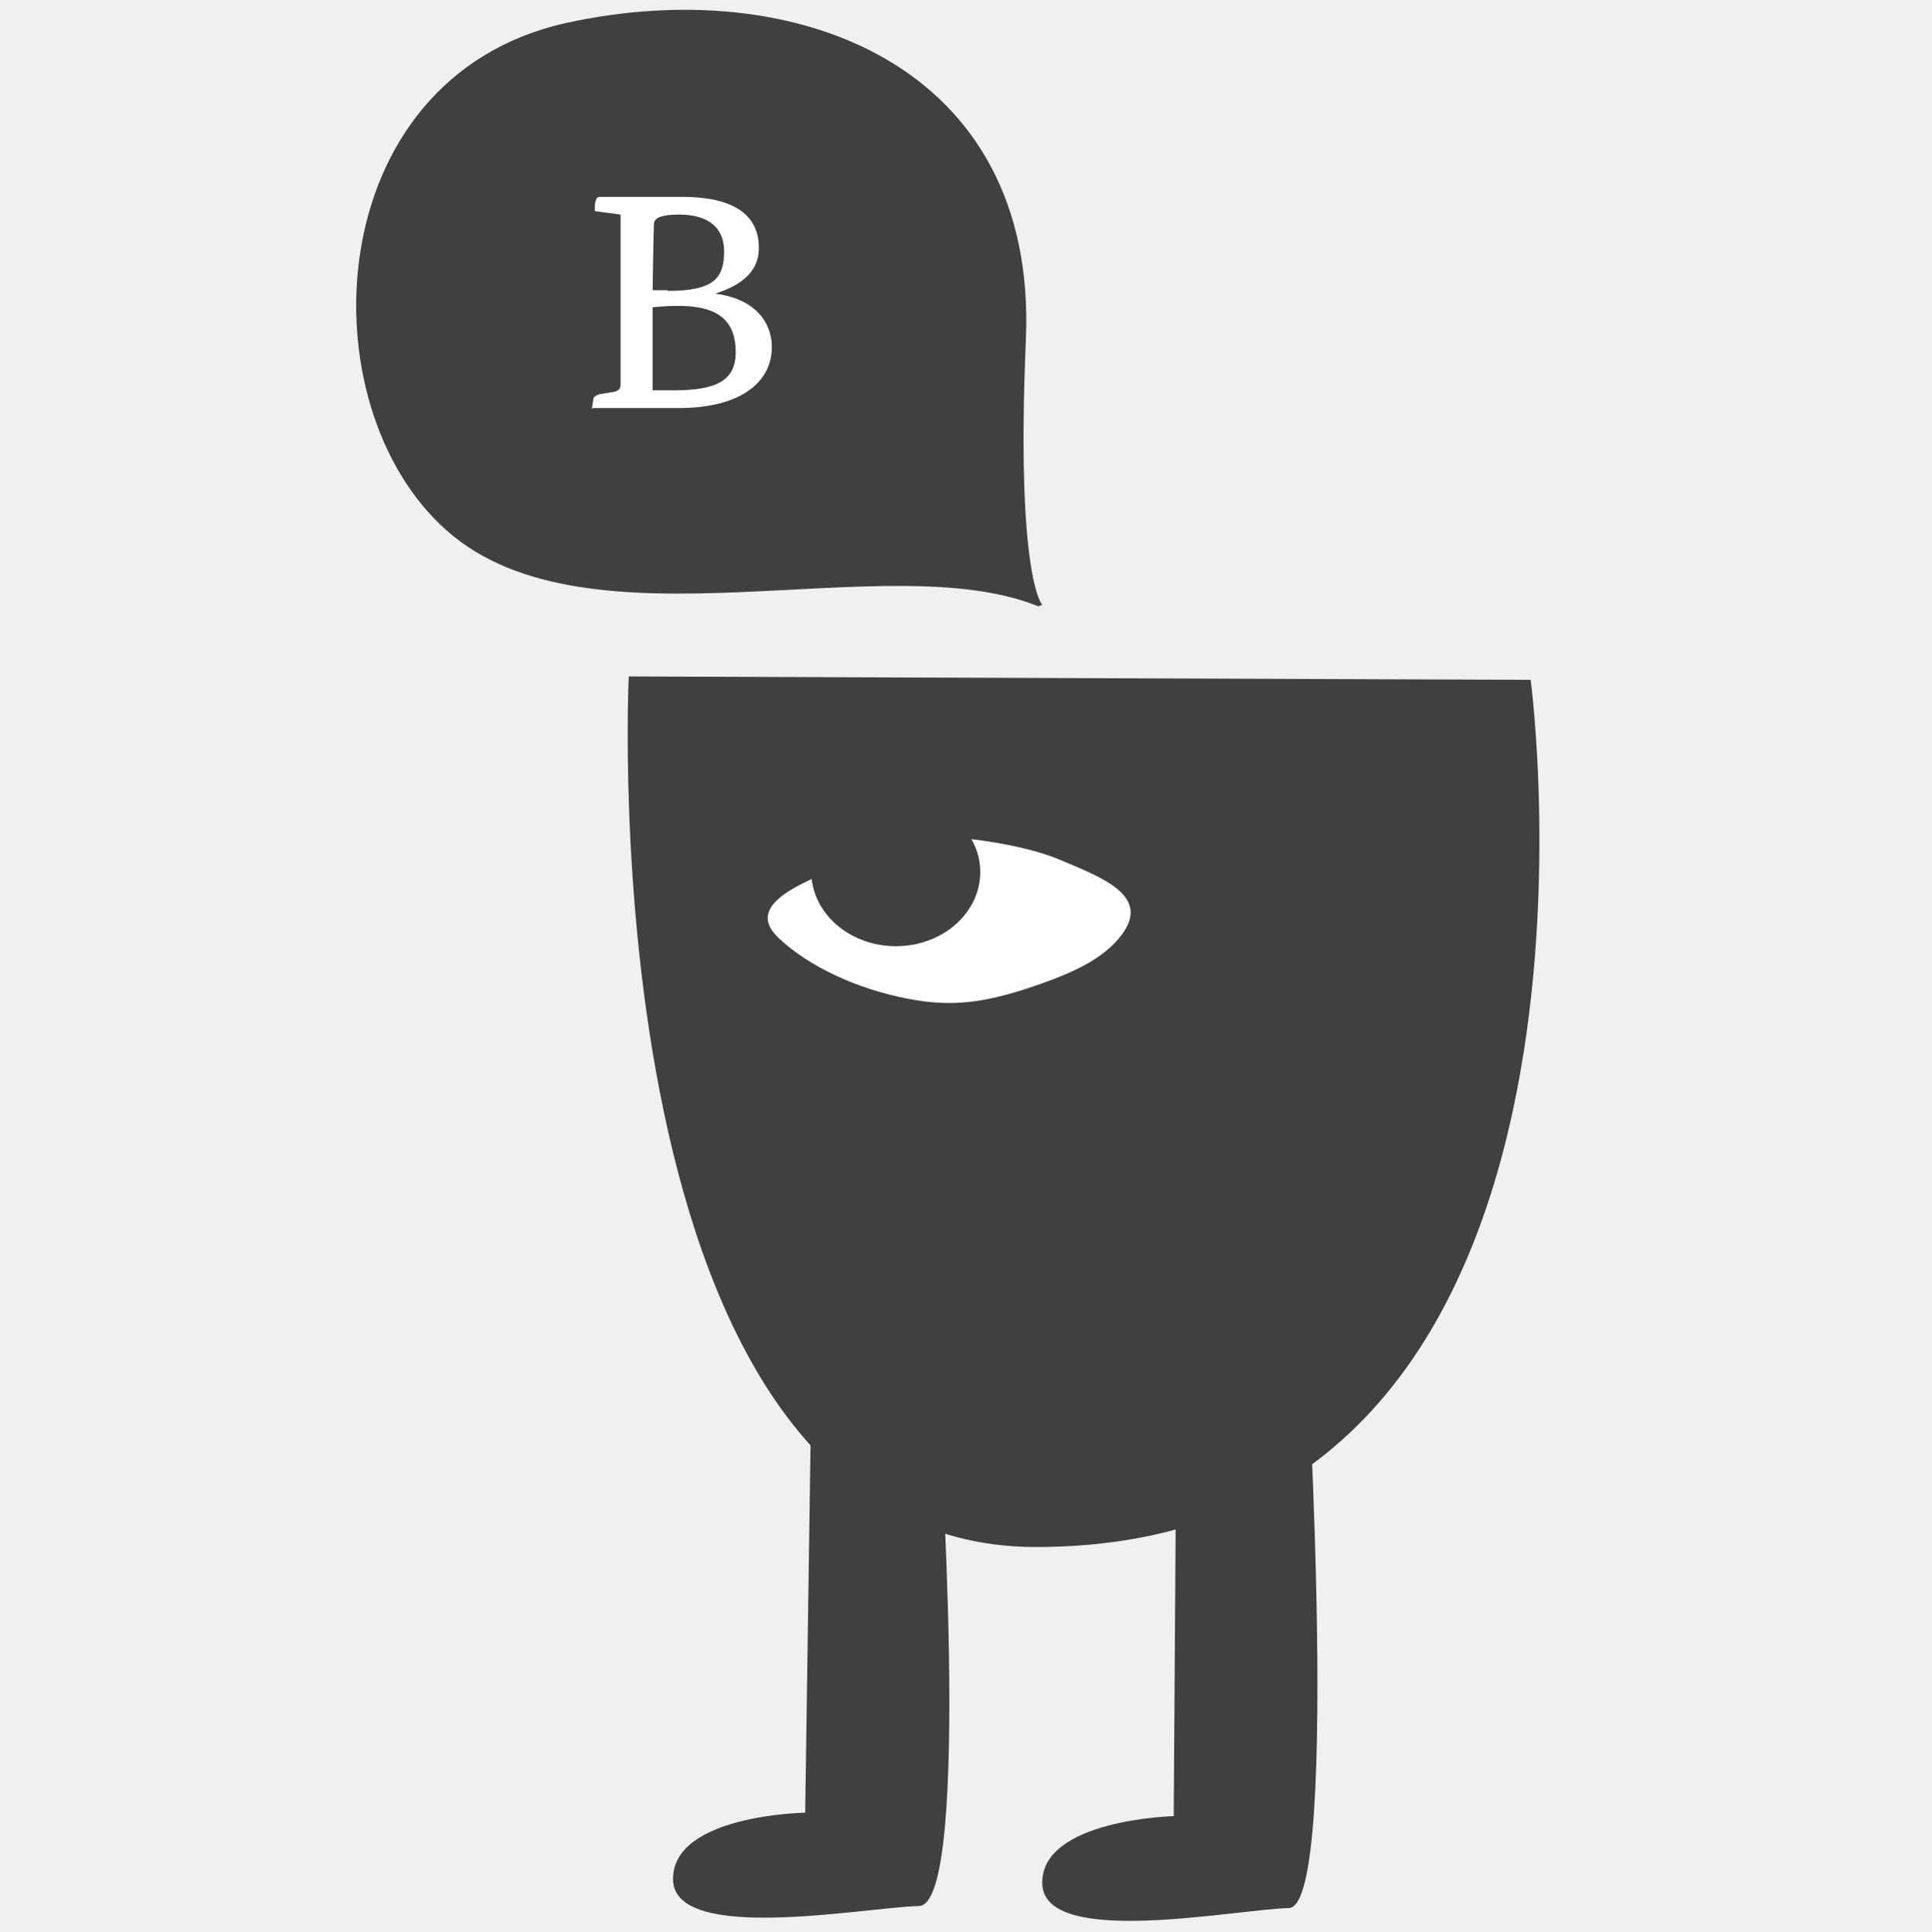
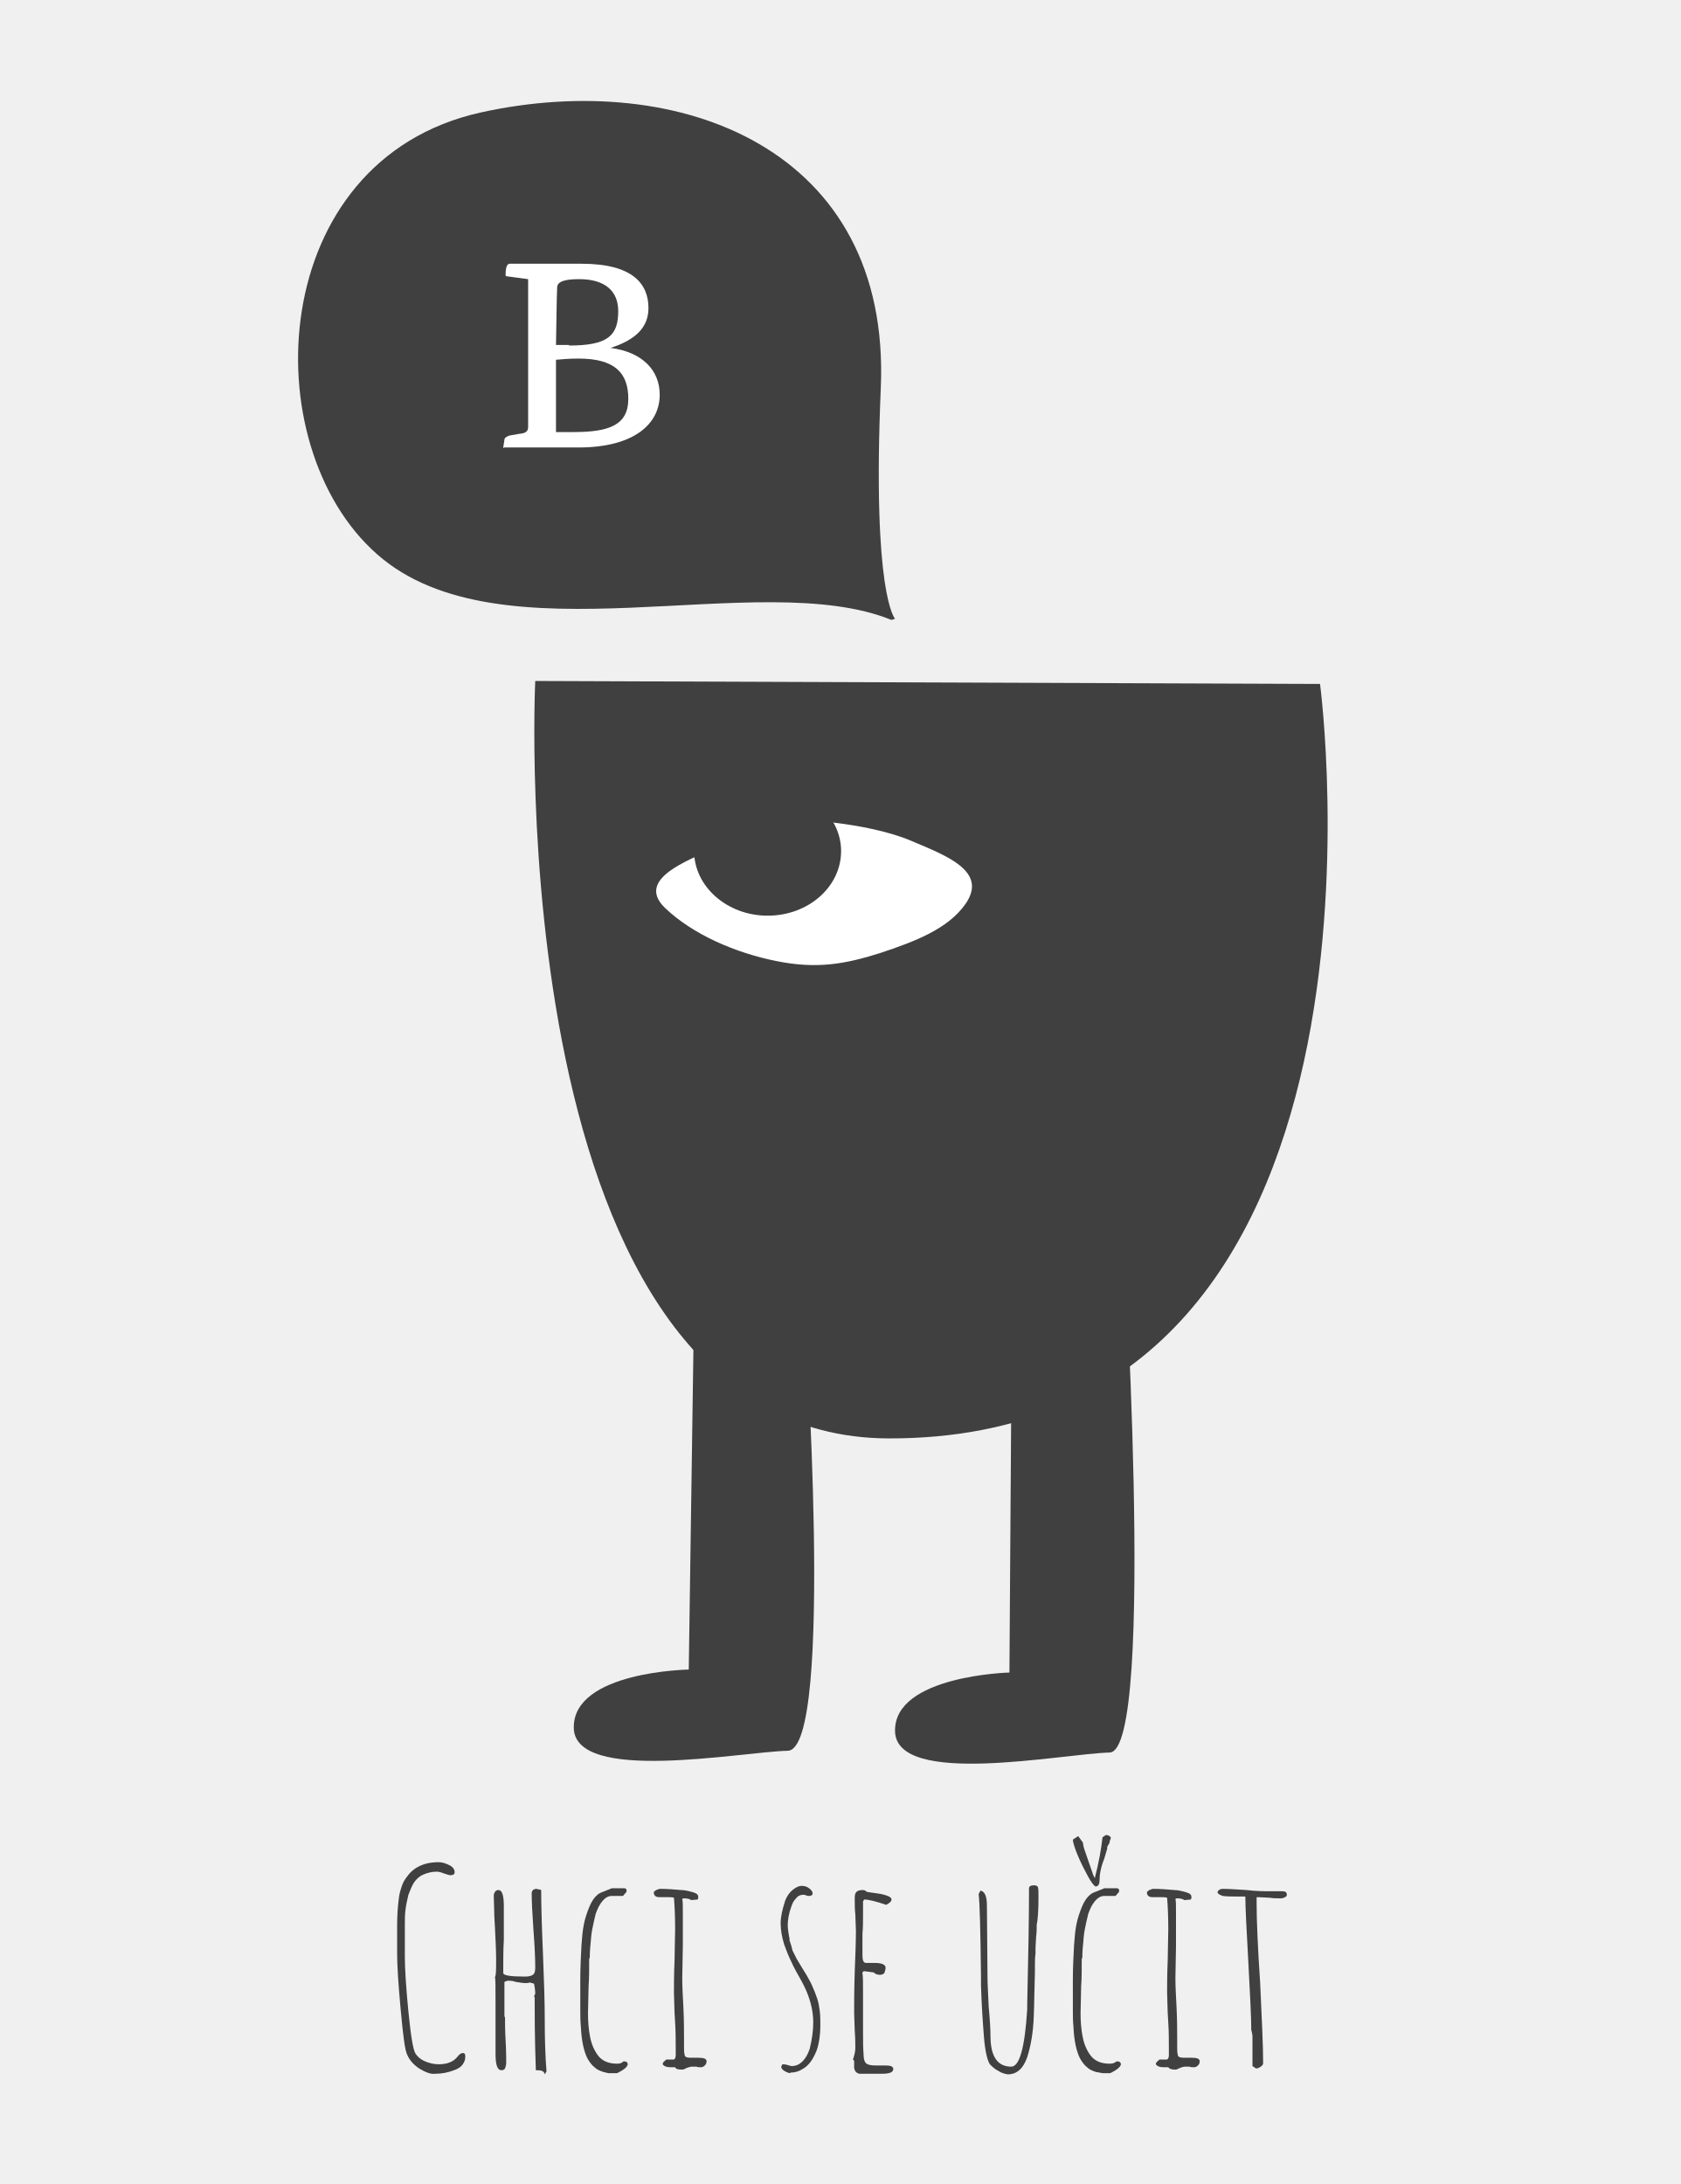
- <svg xmlns="http://www.w3.org/2000/svg" version="1.1" id="Vrstva_1" x="0px" y="0px" viewBox="0 0 283.5 283.5" style="enable-background:new 0 0 283.5 283.5;" xml:space="preserve">
+ <svg xmlns="http://www.w3.org/2000/svg" version="1.1" id="Vrstva_1" x="0px" y="0px" viewBox="0 0 283.5 368.5" style="enable-background:new 0 0 283.5 368.5;" xml:space="preserve">
  <style type="text/css">
	.st0{fill:#404041;}
	.st1{fill:#FFFFFF;}
</style>
+   <path class="st0" d="M117.2,212.9l-1,68.8c0,0-19.5,0.3-19.4,9.8s28.1,4.1,36.1,3.9s2.8-74,2.8-74L117.2,212.9z" />
+   <path class="st0" d="M170.8,207.8l-0.5,74.4c0,0-19.5,0.5-19.3,9.9c0.2,9.5,28.2,3.8,36.2,3.6c8-0.2,2.1-91,2.1-91L170.8,207.8z" />
+   <path class="st0" d="M222.7,115.4l-132.4-0.5c0,0-6.2,127.7,59.7,127.8C239.7,242.8,222.7,115.4,222.7,115.4" />
+   <path class="st1" d="M153.8,141.9c-3.7-1.6-8.9-2.6-13.1-3.1c-7.3-0.9-12.5,0.8-18.2,3.5c-5.2,2.4-15.7,5.7-10.3,10.9  c4.6,4.4,11.8,7.6,19,9c6.6,1.3,11.3,0.5,17.3-1.4c5.7-1.9,11.4-4,14.4-8.3C166.7,147,159.7,144.4,153.8,141.9" />
+   <path class="st0" d="M117.1,143.6c0,6,5.6,10.9,12.4,10.9c6.9,0,12.4-4.9,12.4-10.9s-5.6-10.8-12.4-10.8  C122.6,132.8,117.1,137.6,117.1,143.6" />
+   <path class="st0" d="M151,104.4c0,0-3.9-4-2.4-39C150.3,25.2,114.8,11.5,81,19c-36.1,8.1-38.3,56.1-17.4,74.5  c20.8,18.4,64.4,2,86.8,11.1" />
+   <path class="st1" d="M85,75.6c-0.1,0-0.1,0-0.1-0.1l0.2-1.3c0-0.3,0.3-0.5,0.8-0.7l1.7-0.3c1.1-0.1,1.5-0.4,1.5-1.2V47.1l-3.7-0.5  l-0.1-0.1c0-0.6,0-2,0.7-2h12.1c8.8,0,11.3,3.5,11.3,7.5c0,3.3-2.3,5.4-6.4,6.7c5.4,0.7,8.3,3.8,8.3,7.9c0,4.9-4.3,8.9-13.7,8.9H85  V75.6z M96,58.3c6.6,0,8.3-1.7,8.3-5.8c0-3.3-2.1-5.4-6.6-5.4c-2.7,0-3.6,0.5-3.7,1.3c-0.1,2.2-0.1,5-0.2,9.8H96V58.3z M97.6,60.5  c-1.5,0-2.7,0.1-3.8,0.2v12.2h3c6,0,9.2-1.2,9.2-5.6C106,62.9,103.7,60.5,97.6,60.5" />
  <g>
-     <path class="st0" d="M119.2,197.3l-1,68.8c0,0-19.5,0.3-19.4,9.8c0.1,9.5,28.1,4.1,36.1,3.9c8-0.2,2.8-74,2.8-74L119.2,197.3z" />
-     <path class="st0" d="M172.8,192.2l-0.5,74.4c0,0-19.5,0.5-19.3,9.9c0.2,9.5,28.2,3.8,36.2,3.6c8-0.2,2.1-91,2.1-91L172.8,192.2z" />
-     <path class="st0" d="M224.7,99.8L92.3,99.3c0,0-6.2,127.7,59.7,127.8C241.7,227.2,224.7,99.8,224.7,99.8" />
-     <path class="st1" d="M155.8,126.3c-3.7-1.6-8.9-2.6-13.1-3.1c-7.3-0.9-12.5,0.8-18.2,3.5c-5.2,2.4-15.7,5.7-10.3,10.9   c4.6,4.4,11.8,7.6,19,9c6.6,1.3,11.3,0.5,17.3-1.4c5.7-1.9,11.4-4,14.4-8.3C168.7,131.4,161.7,128.8,155.8,126.3" />
-     <path class="st0" d="M119.1,128c0,6,5.6,10.9,12.4,10.9c6.9,0,12.4-4.9,12.4-10.9c0-6-5.6-10.8-12.4-10.8   C124.6,117.2,119.1,122,119.1,128" />
-     <path class="st0" d="M153,88.8c0,0-3.9-4-2.4-39c1.7-40.2-33.8-53.9-67.6-46.4c-36.1,8.1-38.3,56.1-17.4,74.5   c20.8,18.4,64.4,2,86.8,11.1" />
-     <path class="st1" d="M87,60c-0.1,0-0.1,0-0.1-0.1l0.2-1.3c0-0.3,0.3-0.5,0.8-0.7l1.7-0.3c1.1-0.1,1.5-0.4,1.5-1.2V31.5L87.4,31   c0,0-0.1-0.1-0.1-0.1c0-0.6,0-2,0.7-2h12.1c8.8,0,11.3,3.5,11.3,7.5c0,3.3-2.3,5.4-6.4,6.7c5.4,0.7,8.3,3.8,8.3,7.9   c0,4.9-4.3,8.9-13.7,8.9H87z M98,42.7c6.6,0,8.3-1.7,8.3-5.8c0-3.3-2.1-5.4-6.6-5.4c-2.7,0-3.6,0.5-3.7,1.3c-0.1,2.2-0.1,5-0.2,9.8   H98z M99.6,44.9c-1.5,0-2.7,0.1-3.8,0.2v12.2h3c6,0,9.2-1.2,9.2-5.6C108,47.3,105.7,44.9,99.6,44.9" />
+     <path class="st0" d="M70.7,349c-1-0.7-1.6-1.4-2-2.3c-0.4-0.8-0.7-3.3-1.1-7.6c-0.4-4.3-0.6-7.4-0.6-9.5v-2.4c0-0.7,0-1.5,0-2.3   c0-1.6,0.1-3.2,0.3-4.7c0.1-0.8,0.3-1.4,0.5-2c0.2-0.6,0.5-1.1,0.9-1.6c0.7-1,1.7-1.7,3-2.1c0.7-0.2,1.5-0.3,2.3-0.3   c0.6,0,1.2,0.2,1.8,0.5c0.6,0.3,0.9,0.7,0.9,1.2c0,0.3-0.2,0.5-0.7,0.5c-0.2,0-0.5-0.1-1.1-0.3c-0.5-0.2-0.9-0.3-1.2-0.3   c-0.9,0-1.6,0.2-2.3,0.5s-1.2,0.8-1.6,1.4c-0.3,0.5-0.6,1.2-0.9,2c-0.2,0.9-0.4,1.7-0.5,2.6c-0.1,0.8-0.1,1.7-0.1,2.8l0,2.6   c0,0.7,0,1.5,0,2.4c0,2.1,0.2,5.2,0.6,9.3c0.4,4.1,0.8,6.5,1.2,7.1c0.4,0.6,0.9,1,1.6,1.3c0.7,0.3,1.5,0.5,2.3,0.5   c1.4,0,2.5-0.4,3.2-1.3c0.3-0.4,0.6-0.6,0.9-0.6c0.3,0,0.4,0.2,0.4,0.6c0,0.6-0.2,1-0.5,1.4c-0.3,0.4-0.8,0.7-1.4,0.9   c-1,0.4-2.1,0.6-3.2,0.6C72.6,350,71.7,349.6,70.7,349z" />
+     <path class="st0" d="M90.4,349.3c-0.2-5.7-0.2-9.8-0.2-12.3l-0.1-0.2l0.2-0.4c0-0.6-0.1-1.1-0.2-1.7l-0.7-0.2   c-0.3,0.1-0.6,0.1-0.9,0.1c-0.2,0-0.8-0.1-1.5-0.2c-0.5-0.2-1-0.2-1.4-0.2l-0.5,0.2c0,1.1,0,2,0,2.9c0,0.9,0,1.8,0,2.9l0.1,0.2   c0,0.9,0,2.1,0.1,3.9c0.1,1.7,0.1,3,0.1,3.8c0,0.3-0.1,0.6-0.2,0.9c-0.1,0.2-0.3,0.3-0.6,0.3c-0.7,0-1-0.9-1-2.8c0-1.6,0-3,0-4.2   l0-4.2c0-2.8,0-4.3-0.1-4.5c0.2-0.3,0.2-1.3,0.2-3c0-1.5-0.1-3.3-0.2-5.4l-0.1-1.8l-0.1-3.6c0-0.2,0.1-0.4,0.2-0.6   c0.2-0.2,0.3-0.3,0.6-0.3c0.6,0,0.9,0.9,0.9,2.7c0,2.1,0,4,0,5.7c-0.1,1.7-0.1,3.5-0.1,5.6c0,0.4,1.2,0.6,3.5,0.6h0.2   c0.6,0,1-0.1,1.3-0.3c0.3-0.2,0.4-0.6,0.4-1.2c0-1.6-0.1-3.7-0.3-6.3c-0.2-2.8-0.3-4.9-0.3-6.3c0-0.2,0.1-0.3,0.2-0.5   c0.2-0.1,0.3-0.2,0.6-0.2l0.4,0.1c0.2,0,0.4,0.1,0.4,0.1c0,2.4,0.1,6,0.3,10.7c0.2,4.8,0.3,8.4,0.3,10.8c0,3.6,0.1,6.7,0.3,9.1   l-0.3,0.5C91.8,349.4,91.3,349.3,90.4,349.3z M88.9,332.6L88.9,332.6L88.9,332.6L88.9,332.6z" />
+     <path class="st0" d="M101.8,349.6c-0.6-0.2-1.1-0.4-1.5-0.8c-0.4-0.3-0.8-0.8-1.2-1.5c-0.6-1.2-1-3-1.1-5.3c-0.1-1-0.1-2-0.1-2.8   V334c0-2,0.1-3.9,0.2-5.8c0.1-1.4,0.2-2.5,0.4-3.5c0.2-1,0.5-1.9,0.9-2.9c0.4-1,0.9-1.7,1.4-2.1c0.2-0.2,0.6-0.4,1.2-0.6   c0.4-0.2,0.8-0.3,1.2-0.5h1.8h0.1c0,0,0.1,0,0.1,0l0.2,0l0.2,0.1c0.1,0.1,0.1,0.2,0.1,0.2c0,0.1,0,0.2,0,0.3l-0.6,0.7h-1.9   c-0.6,0-1.1,0.3-1.6,0.9c-0.5,0.6-0.8,1.3-1.1,2.1c-0.2,0.8-0.4,1.7-0.6,2.7c-0.2,1-0.2,1.9-0.3,2.7c-0.1,1-0.1,1.7-0.1,2l-0.1,0.2   c0,1.7,0,3.3-0.1,4.6l-0.1,4.6c0,1.3,0.1,2.6,0.3,3.7c0.2,1.2,0.6,2.3,1.3,3.3c0.7,1,1.8,1.5,3.3,1.5c0.5,0,0.8-0.1,1.1-0.4   c0.5,0,0.7,0.2,0.7,0.5c0,0.2-0.2,0.5-0.6,0.8c-0.4,0.3-0.8,0.5-1.2,0.7h-1.5L101.8,349.6z" />
+     <path class="st0" d="M113.9,348.8c-0.2,0-0.3,0-0.4,0h-0.4c-0.7,0-1.1-0.2-1.3-0.5c0-0.2,0.1-0.4,0.4-0.6l0.2-0.2h1.3l0.2-0.2   l0.1-0.4l0-0.6c0-1.9,0-3.5-0.1-5l-0.1-1.7l-0.1-3.4c0-1.2,0-3,0.1-5.4l0.1-5.3c0-2.3-0.1-4.1-0.2-5.3c-0.3-0.1-0.7-0.1-1.4-0.1   l-0.5,0c-0.2,0-0.4,0-0.6,0c-0.6,0-0.9-0.3-0.9-0.8c0-0.1,0.1-0.2,0.4-0.4c0.3-0.1,0.5-0.2,0.7-0.2c1.2,0,2.3,0.1,3.5,0.2   c0.7,0,1.4,0.2,2.1,0.4c0.6,0.2,0.8,0.4,0.8,0.8c0,0.1,0,0.2-0.1,0.4l-1.1,0.1c-0.2-0.2-0.7-0.3-1.3-0.3l-0.2,0.1   c0.1,0.3,0.1,1.1,0.1,2.4c0,2,0,3.8,0,5.5l-0.1,5.5c0,1.4,0.1,3.1,0.2,5c0.1,2.2,0.1,3.9,0.1,5.1v0.6c0,0.2,0,0.5,0,0.8   c0,0.7,0,1.1,0.1,1.3l0,0.1c0,0.3,0.3,0.5,1,0.5c0.3,0,0.5,0,0.7,0h0.7c0.9,0,1.3,0.2,1.3,0.6c0,0.3-0.1,0.5-0.3,0.7   c-0.2,0.2-0.4,0.3-0.7,0.3c-0.3,0-0.5,0-0.7-0.1c-0.2,0-0.5,0-0.8,0c-0.2,0-0.5,0.1-0.8,0.2c-0.4,0.2-0.6,0.3-0.8,0.3   C114.4,349.2,114,349.1,113.9,348.8z" />
+     <path class="st0" d="M132.3,349.4c-0.3-0.2-0.5-0.4-0.5-0.7l0.2-0.4c0.1,0,0.4,0,0.8,0.1c0.3,0.1,0.6,0.2,0.8,0.2   c0.7,0,1.3-0.3,1.8-0.8c0.5-0.5,0.9-1.2,1.2-2.1c0.4-1.6,0.6-3.1,0.6-4.5c0-2.1-0.6-4.4-1.9-6.8c-0.8-1.4-1.4-2.5-1.8-3.4   c-0.4-0.8-0.8-1.8-1.2-2.9c-0.4-1.3-0.6-2.5-0.6-3.6c0-1.1,0.3-2.4,0.8-3.9c0.3-0.7,0.7-1.3,1.2-1.7c0.5-0.4,1-0.7,1.6-0.7   c0.4,0,0.8,0.1,1.2,0.4c0.4,0.3,0.6,0.6,0.6,0.9c0,0.2-0.2,0.4-0.6,0.4c-0.1,0-0.3,0-0.5-0.1c-0.2-0.1-0.4-0.1-0.5-0.1   c-0.5,0-0.9,0.2-1.2,0.6c-0.4,0.4-0.6,0.8-0.8,1.4c-0.4,1.1-0.6,2.2-0.6,3.1c0,0.6,0.1,1.2,0.2,1.8c0,0.2,0.1,0.3,0.1,0.5   c0,0.1,0,0.2,0,0.3l0.3,0.9l0.2,0.8l0.4,0.8c0.1,0.2,0.2,0.4,0.3,0.6c0.1,0.2,0.2,0.3,0.3,0.5l0.6,1c0.1,0.2,0.4,0.6,0.8,1.3   c0.4,0.7,0.8,1.4,1.1,2.2c0.3,0.6,0.5,1.3,0.7,1.8c0.2,0.6,0.3,1.3,0.4,2c0.1,0.8,0.1,1.6,0.1,2.5c0,1.5-0.2,2.9-0.6,4.1   c-0.6,1.5-1.3,2.6-2.4,3.2c-0.6,0.4-1.3,0.6-2,0.6l-0.2,0.1C132.9,349.7,132.6,349.6,132.3,349.4z M137,319.8   C137,319.8,136.9,319.8,137,319.8L137,319.8L137,319.8z" />
+     <path class="st0" d="M144.1,348.9v-0.6c0-0.2,0-0.3,0-0.6l-0.2-0.2c0.2-0.6,0.4-1.3,0.4-1.9c0-0.7,0-1.7-0.1-3l-0.1-3   c0-1.5,0-3.8,0.1-6.9c0.1-2.7,0.2-5,0.2-6.9l-0.1-2.8c-0.1-0.8-0.1-1.7-0.1-2.8c0-0.5,0.1-0.8,0.3-1c0.2-0.2,0.6-0.3,1-0.3   c0.3,0,0.6,0.1,0.7,0.3c0.1,0,0.5,0.1,1.3,0.2c0.8,0.1,1.4,0.2,2,0.4c0.6,0.2,0.9,0.4,0.9,0.7c0,0.3-0.3,0.6-0.9,0.9   c-1.7-0.6-3-0.9-3.7-0.9l-0.2,0.3c0,0.3,0,0.9,0,2c0,1.3,0,2.5-0.1,3.5c0,1.1,0,2.3,0,3.6c0,0.9,0.2,1.3,0.6,1.3l0.7,0   c0.2,0,0.5,0,0.8,0c1.2,0,1.8,0.3,1.8,0.8c0,0.3-0.1,0.6-0.2,0.9c-0.2,0.2-0.4,0.3-0.7,0.3c-0.5,0-0.8-0.1-1.1-0.4l-1.5-0.2h-0.2   l-0.2,0.2v0.1c0.1,0.5,0.1,1.7,0.1,3.6c0,1.2,0,2.3,0,3.3l0,3.3c0,1.2,0,2.4,0.1,3.7c0,0.7,0.2,1.2,0.5,1.4   c0.3,0.2,0.8,0.3,1.5,0.3l0.8,0c0.3,0,0.6,0,0.9,0c0.9,0,1.3,0.2,1.3,0.6c0,0.6-0.7,0.8-2,0.8H145   C144.5,349.8,144.2,349.5,144.1,348.9z" />
+     <path class="st0" d="M168.4,349.4c-0.6-0.3-1-0.7-1.4-1.1c-0.4-0.6-0.8-2.1-1-4.6c-0.2-2.5-0.4-5.5-0.5-8.7c0-0.7,0-1.3,0-1.7   c-0.1-7.7-0.2-12.3-0.4-13.7l0.3-0.6c0.7,0.1,1.1,0.9,1.1,2.5l0.1,12.2c0,0.9,0.1,2.5,0.2,4.9c0.2,2.1,0.3,3.8,0.3,4.9   c0,3.5,1.2,5.2,3.5,5.2c1.4,0,2.3-3.2,2.7-9.7l0-0.9c0.2-8.4,0.3-14.7,0.3-18.7l0-0.4c0-0.1,0-0.3,0-0.4c0-0.3,0.3-0.5,0.8-0.5   c0.4,0,0.6,0.1,0.7,0.3c0.1,0.3,0.1,0.8,0.1,1.6c0,2.3-0.1,3.9-0.3,4.7l0,0.3c0,0.4,0,1-0.1,1.8l-0.1,1.8v0.5c0,0.1,0,0.3,0,0.5   c-0.1,0.7-0.1,1.4-0.1,2.1c0,0.2,0,0.6,0,1c-0.1,2.9-0.1,5.4-0.2,7.6c-0.1,2.7-0.5,4.9-1.1,6.8c-0.7,2-1.8,2.9-3.3,2.9   C169.5,349.9,169,349.8,168.4,349.4z" />
+     <path class="st0" d="M183.5,316.5c-0.6-1.1-1.2-2.3-1.7-3.5s-0.8-2.2-0.8-2.6l0.9-0.6l0.8,1.1c0,0.2,0.1,0.8,0.4,1.6   c0.3,0.9,0.6,1.7,0.9,2.6c0.3,0.9,0.5,1.5,0.7,1.8c0.7-2.7,1.1-5,1.3-6.9l0.6-0.4c0.6,0.1,0.8,0.3,0.8,0.6c0,0-0.1,0.2-0.2,0.5   l0,0.2l-0.4,0.7l0,0.3l-0.5,1.7c-0.6,1.5-0.8,2.7-0.8,3.7c0,0.6-0.2,1-0.7,1C184.5,318.1,184.1,317.6,183.5,316.5z M184.9,349.6   c-0.6-0.2-1.1-0.4-1.5-0.8c-0.4-0.3-0.8-0.8-1.2-1.5c-0.6-1.2-1-3-1.1-5.3c-0.1-1-0.1-2-0.1-2.8V334c0-2,0.1-3.9,0.2-5.8   c0.1-1.4,0.2-2.5,0.4-3.5c0.2-1,0.5-1.9,0.9-2.9c0.4-1,0.9-1.7,1.4-2.1c0.2-0.2,0.6-0.4,1.2-0.6c0.4-0.2,0.8-0.3,1.2-0.5h1.8h0.1   c0,0,0.1,0,0.1,0l0.2,0l0.2,0.1c0.1,0.1,0.1,0.2,0.1,0.2c0,0.1,0,0.2,0,0.3l-0.6,0.7h-1.9c-0.6,0-1.1,0.3-1.6,0.9   c-0.5,0.6-0.8,1.3-1.1,2.1c-0.2,0.8-0.4,1.7-0.6,2.7c-0.2,1-0.2,1.9-0.3,2.7c-0.1,1-0.1,1.7-0.1,2l-0.1,0.2c0,1.7,0,3.3-0.1,4.6   l-0.1,4.6c0,1.3,0.1,2.6,0.3,3.7c0.2,1.2,0.6,2.3,1.3,3.3c0.7,1,1.8,1.5,3.3,1.5c0.5,0,0.8-0.1,1.2-0.4c0.5,0,0.7,0.2,0.7,0.5   c0,0.2-0.2,0.5-0.6,0.8c-0.4,0.3-0.8,0.5-1.2,0.7H186L184.9,349.6z" />
+     <path class="st0" d="M197.1,348.8c-0.2,0-0.3,0-0.4,0h-0.4c-0.7,0-1.1-0.2-1.3-0.5c0-0.2,0.1-0.4,0.4-0.6l0.2-0.2h1.3l0.2-0.2   l0.1-0.4l0-0.6c0-1.9,0-3.5-0.1-5l-0.1-1.7l-0.1-3.4c0-1.2,0-3,0.1-5.4l0.1-5.3c0-2.3-0.1-4.1-0.2-5.3c-0.3-0.1-0.7-0.1-1.4-0.1   l-0.5,0c-0.2,0-0.4,0-0.6,0c-0.6,0-0.9-0.3-0.9-0.8c0-0.1,0.1-0.2,0.4-0.4c0.3-0.1,0.5-0.2,0.7-0.2c1.2,0,2.3,0.1,3.5,0.2   c0.7,0,1.4,0.2,2.1,0.4c0.6,0.2,0.8,0.4,0.8,0.8c0,0.1,0,0.2-0.1,0.4l-1.1,0.1c-0.2-0.2-0.7-0.3-1.3-0.3l-0.2,0.1   c0.1,0.3,0.1,1.1,0.1,2.4c0,2,0,3.8,0,5.5l-0.1,5.5c0,1.4,0.1,3.1,0.2,5c0.1,2.2,0.1,3.9,0.1,5.1v0.6c0,0.2,0,0.5,0,0.8   c0,0.7,0,1.1,0.1,1.3l0,0.1c0,0.3,0.3,0.5,1,0.5c0.3,0,0.5,0,0.7,0h0.7c0.9,0,1.3,0.2,1.3,0.6c0,0.3-0.1,0.5-0.3,0.7   c-0.2,0.2-0.4,0.3-0.7,0.3c-0.3,0-0.5,0-0.7-0.1c-0.2,0-0.5,0-0.8,0c-0.2,0-0.5,0.1-0.8,0.2c-0.4,0.2-0.6,0.3-0.8,0.3   C197.7,349.2,197.3,349.1,197.1,348.8z" />
+     <path class="st0" d="M211.3,348.6l0-1.7c0-0.5,0-1,0-1.7c0-0.3,0-0.6,0-0.8l0-0.8c0-0.3-0.1-0.7-0.2-1.1c0-2.1-0.2-5.9-0.5-11.5   c-0.3-5.4-0.5-9.1-0.5-11c-1.9,0-3.2,0-3.8-0.1c-0.6-0.2-0.9-0.4-0.9-0.7c0.2-0.3,0.4-0.5,0.9-0.5c0.9,0,2.3,0.1,4,0.2   c1.6,0.2,2.9,0.2,4,0.2h1l1,0c0.6,0,0.8,0.2,0.8,0.6c0,0.2-0.1,0.3-0.3,0.4c-0.2,0.1-0.4,0.2-0.7,0.2c-0.6,0-1.3,0-1.9-0.1l-2-0.1   c-0.1,0-0.2,0-0.2,0.1c0,0.1,0,0.4,0,0.9c0,3,0.2,7.5,0.6,13.5c0.3,6.3,0.5,10.7,0.5,13.5c0,0.2-0.1,0.4-0.4,0.6   c-0.3,0.2-0.5,0.3-0.8,0.3L211.3,348.6z" />
  </g>
</svg>
